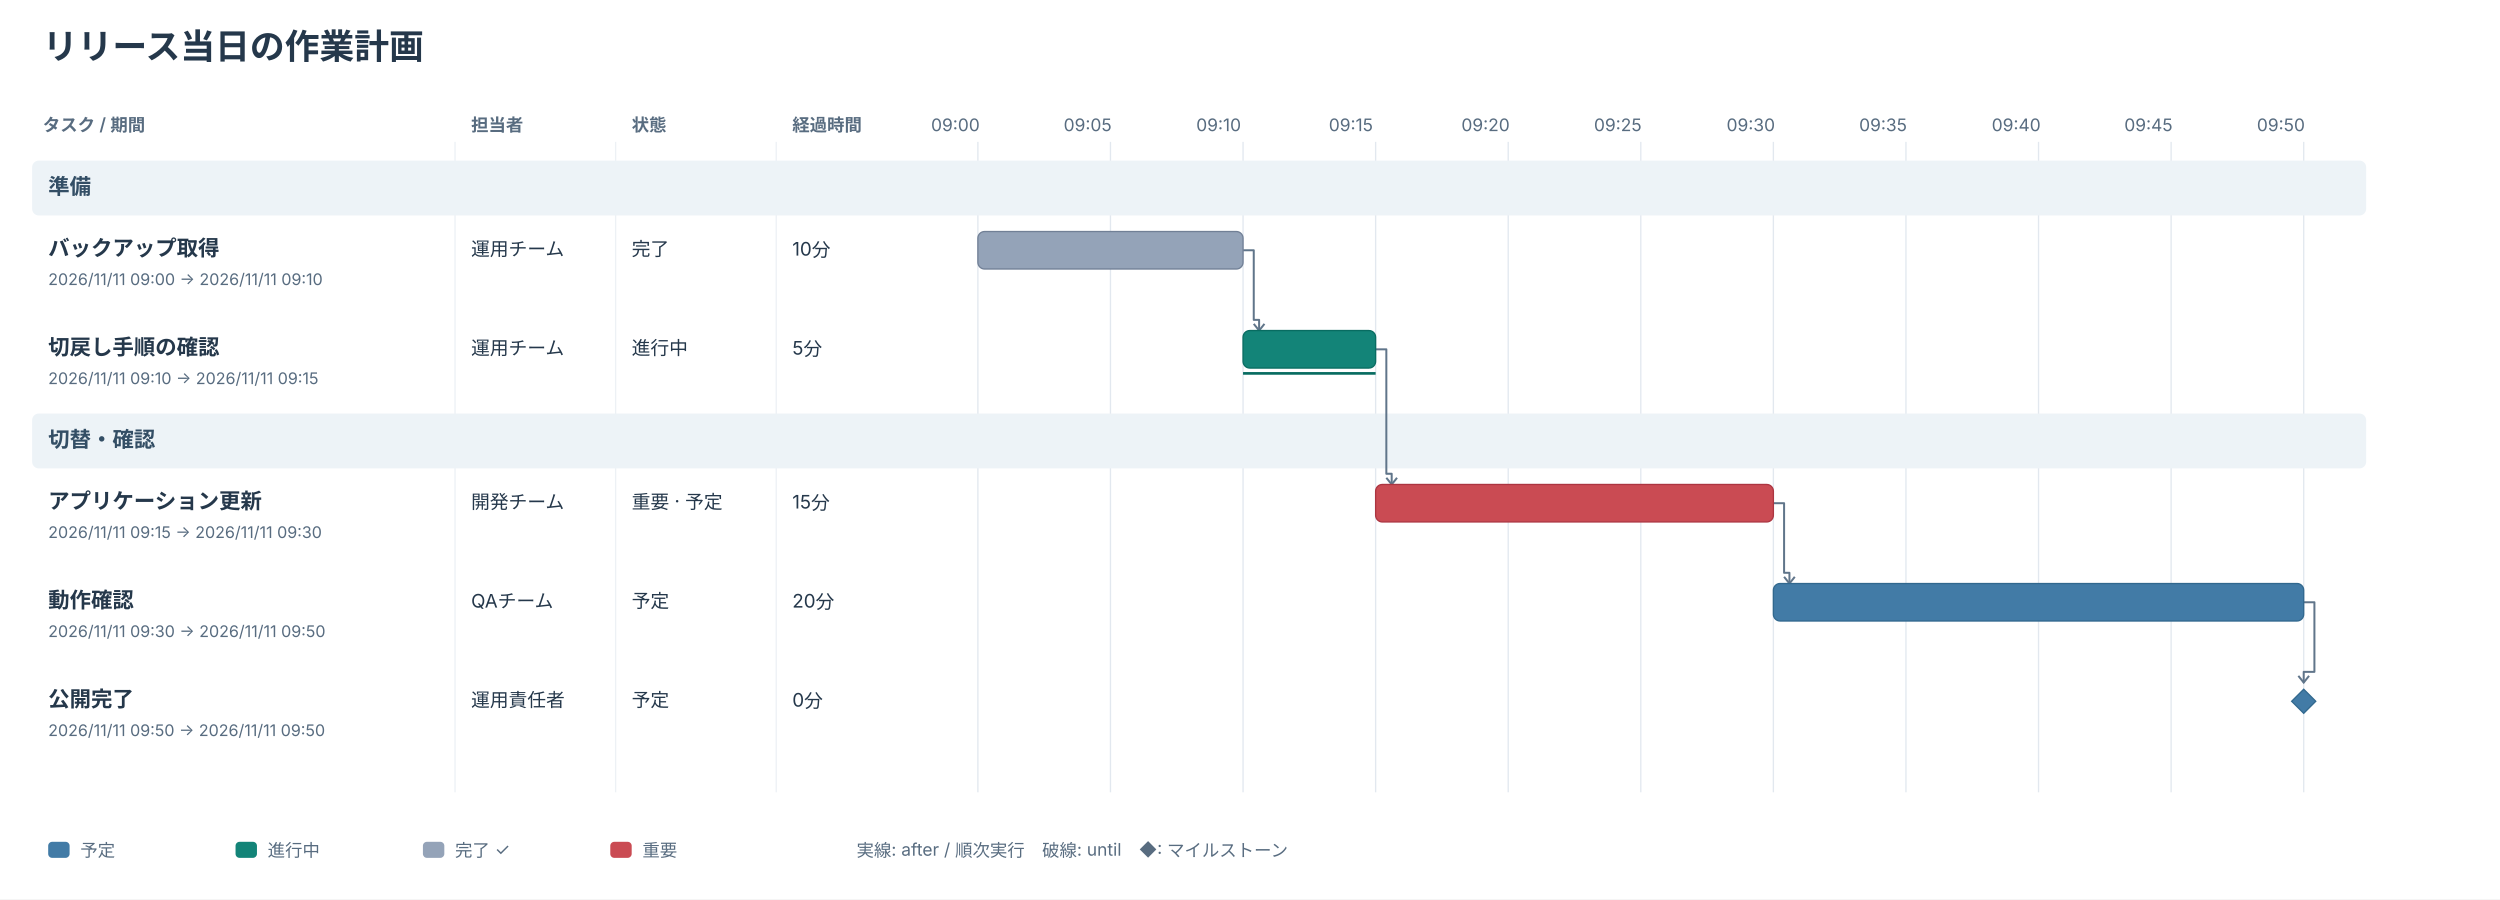
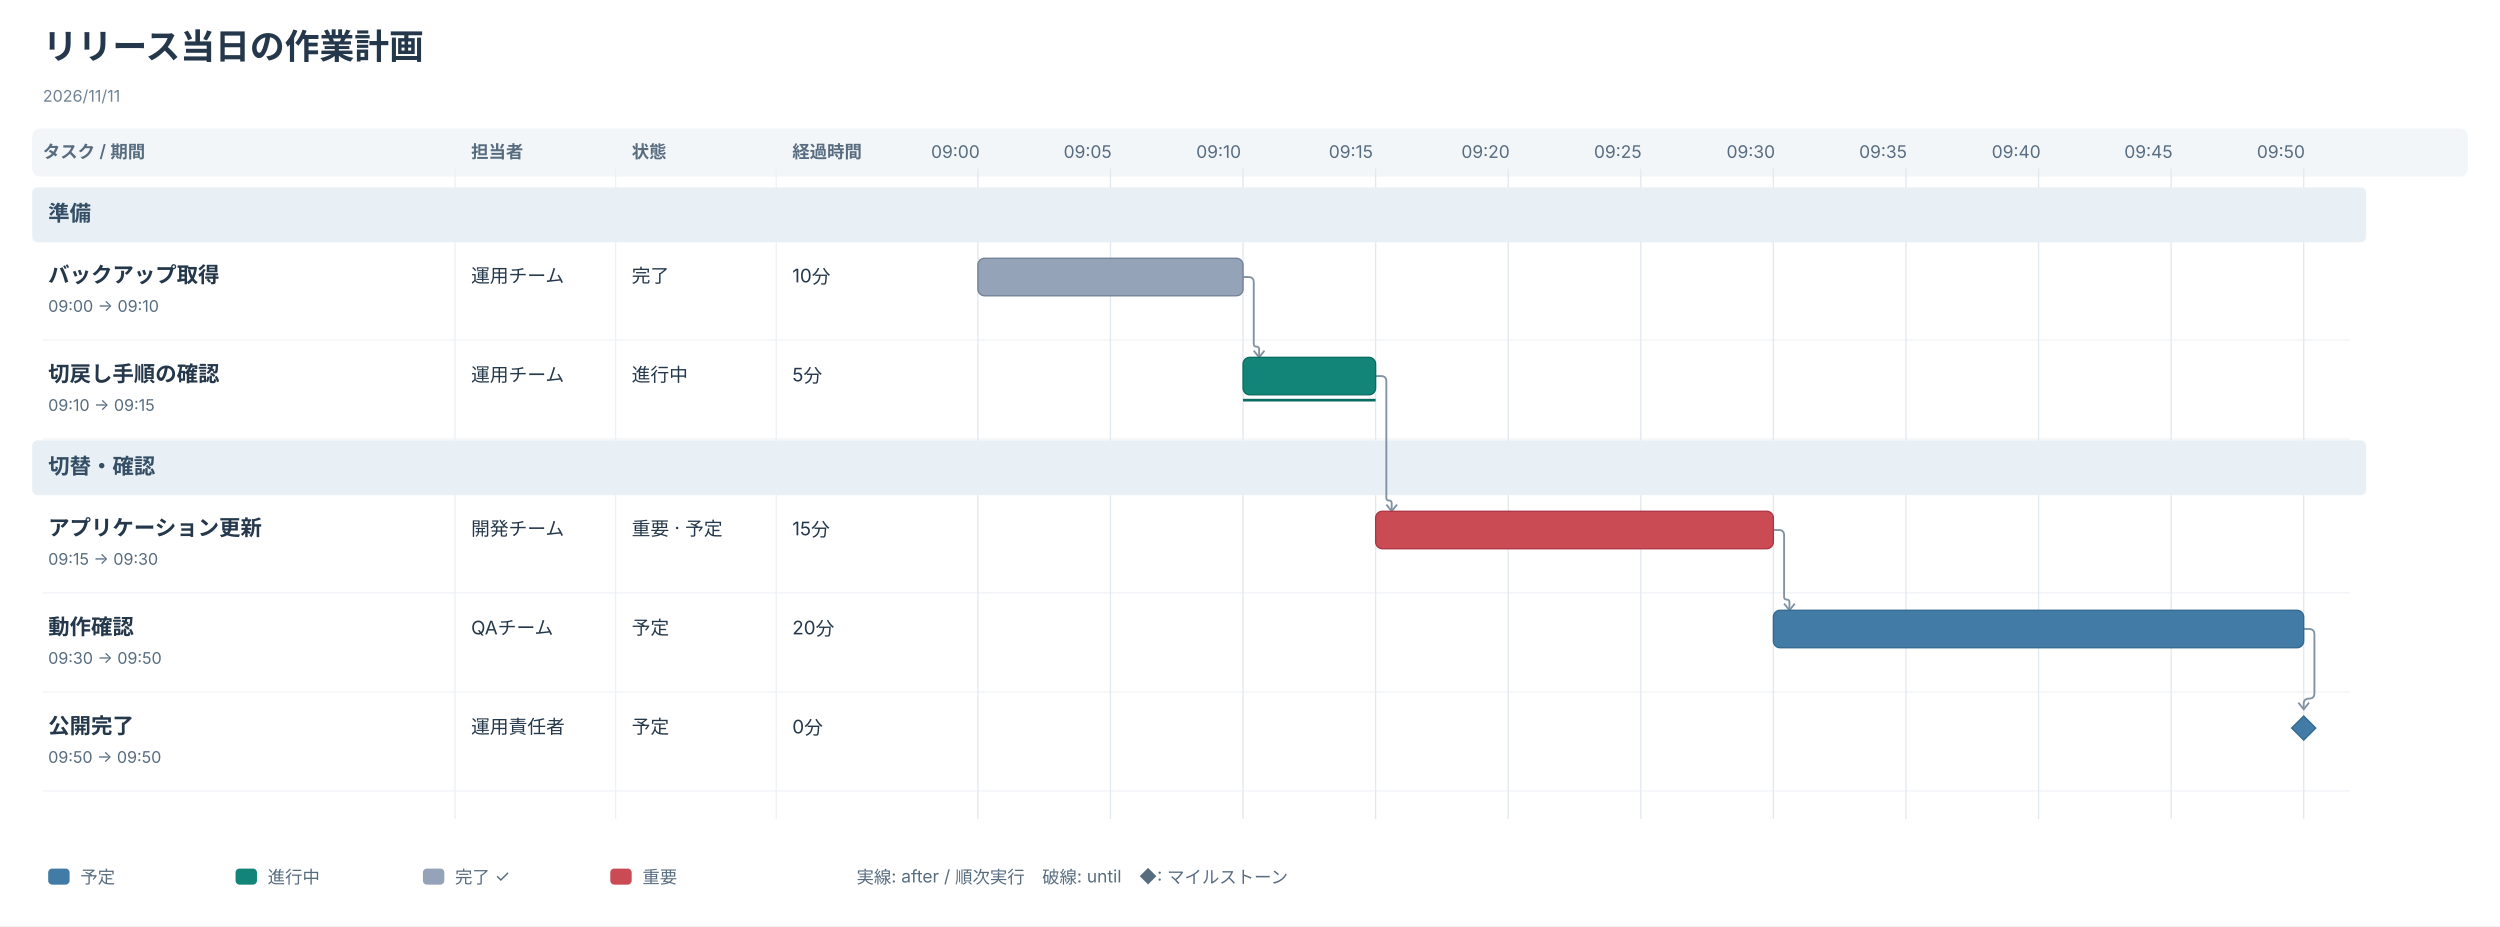
- <svg xmlns="http://www.w3.org/2000/svg" width="1868" height="672" viewBox="0 0 1868 672" role="img" aria-label="リリース当日の作業計画">
+ <svg xmlns="http://www.w3.org/2000/svg" width="1868" height="692" viewBox="0 0 1868 692" role="img" aria-label="リリース当日の作業計画">
  <rect width="100%" height="100%" fill="#fff" />
  <g font-family="Inter, &quot;Noto Sans JP&quot;, -apple-system, BlinkMacSystemFont, &quot;Segoe UI&quot;, sans-serif">
    <text x="32" y="44" font-size="26" fill="#25384b" font-weight="700">リリース当日の作業計画</text>
-     <text x="32" y="98" font-size="13" fill="#586c80" font-weight="600">タスク / 期間</text>
-     <text x="352" y="98" font-size="13" fill="#586c80" font-weight="600">担当者</text>
-     <path d="M 340 106 V 592" stroke="#edf1f5" />
-     <text x="472" y="98" font-size="13" fill="#586c80" font-weight="600">状態</text>
-     <path d="M 460 106 V 592" stroke="#edf1f5" />
-     <text x="592" y="98" font-size="13" fill="#586c80" font-weight="600">経過時間</text>
-     <path d="M 580 106 V 592" stroke="#edf1f5" />
-     <path d="M 730.673 106 V 592" stroke="#e2e8ef" />
-     <text x="695.673" y="98" font-size="13" fill="#586c80" font-weight="400">09:00</text>
-     <path d="M 829.738 106 V 592" stroke="#e2e8ef" />
-     <text x="794.738" y="98" font-size="13" fill="#586c80" font-weight="400">09:05</text>
-     <path d="M 928.804 106 V 592" stroke="#e2e8ef" />
-     <text x="893.804" y="98" font-size="13" fill="#586c80" font-weight="400">09:10</text>
-     <path d="M 1027.869 106 V 592" stroke="#e2e8ef" />
-     <text x="992.869" y="98" font-size="13" fill="#586c80" font-weight="400">09:15</text>
-     <path d="M 1126.935 106 V 592" stroke="#e2e8ef" />
-     <text x="1091.935" y="98" font-size="13" fill="#586c80" font-weight="400">09:20</text>
-     <path d="M 1226 106 V 592" stroke="#e2e8ef" />
-     <text x="1191" y="98" font-size="13" fill="#586c80" font-weight="400">09:25</text>
-     <path d="M 1325.065 106 V 592" stroke="#e2e8ef" />
-     <text x="1290.065" y="98" font-size="13" fill="#586c80" font-weight="400">09:30</text>
-     <path d="M 1424.131 106 V 592" stroke="#e2e8ef" />
-     <text x="1389.131" y="98" font-size="13" fill="#586c80" font-weight="400">09:35</text>
-     <path d="M 1523.196 106 V 592" stroke="#e2e8ef" />
-     <text x="1488.196" y="98" font-size="13" fill="#586c80" font-weight="400">09:40</text>
-     <path d="M 1622.262 106 V 592" stroke="#e2e8ef" />
-     <text x="1587.262" y="98" font-size="13" fill="#586c80" font-weight="400">09:45</text>
-     <path d="M 1721.327 106 V 592" stroke="#e2e8ef" />
-     <text x="1686.327" y="98" font-size="13" fill="#586c80" font-weight="400">09:50</text>
-     <rect x="24" y="120" width="1744" height="41" rx="5" fill="#edf3f7" />
-     <text x="36" y="145" font-size="16" fill="#334e65" font-weight="600">準備</text>
-     <rect x="24" y="309" width="1744" height="41" rx="5" fill="#edf3f7" />
-     <text x="36" y="334" font-size="16" fill="#334e65" font-weight="600">切替・確認</text>
-     <path class="archmap-edge archmap-dependency" data-from="backup" data-to="check" d="M 928.804 187 L 936.804 187 L 936.804 239 L 940.804 239 L 940.804 247" fill="none" stroke="#60758a" stroke-width="1.5" stroke-linejoin="round" />
-     <path d="M 936.804 242 L 940.804 247 L 944.804 242" fill="none" stroke="#60758a" stroke-width="1.5" />
-     <path class="archmap-edge archmap-dependency" data-from="check" data-to="deploy" d="M 1027.869 261 L 1035.869 261 L 1035.869 354 L 1039.869 354 L 1039.869 362" fill="none" stroke="#60758a" stroke-width="1.5" stroke-linejoin="round" />
-     <path d="M 1035.869 357 L 1039.869 362 L 1043.869 357" fill="none" stroke="#60758a" stroke-width="1.5" />
-     <path class="archmap-edge archmap-dependency" data-from="deploy" data-to="verify" d="M 1325.065 376 L 1333.065 376 L 1333.065 428 L 1337.065 428 L 1337.065 436" fill="none" stroke="#60758a" stroke-width="1.5" stroke-linejoin="round" />
-     <path d="M 1333.065 431 L 1337.065 436 L 1341.065 431" fill="none" stroke="#60758a" stroke-width="1.5" />
-     <path class="archmap-edge archmap-dependency" data-from="verify" data-to="release" d="M 1721.327 450 L 1729.327 450 L 1729.327 502 L 1721.327 502 L 1721.327 510" fill="none" stroke="#60758a" stroke-width="1.5" stroke-linejoin="round" />
-     <path d="M 1717.327 505 L 1721.327 510 L 1725.327 505" fill="none" stroke="#60758a" stroke-width="1.5" />
+     <text x="32" y="76" font-size="12" fill="#708295" font-weight="400">2026/11/11</text>
+     <rect x="24" y="96" width="1820" height="36" rx="6" fill="#f3f6f9" />
+     <path class="archmap-gantt-row-guide" d="M 32 254 H 1756" stroke="#f0f3f6" />
+     <path class="archmap-gantt-row-guide" d="M 32 328 H 1756" stroke="#f0f3f6" />
+     <path class="archmap-gantt-row-guide" d="M 32 443 H 1756" stroke="#f0f3f6" />
+     <path class="archmap-gantt-row-guide" d="M 32 517 H 1756" stroke="#f0f3f6" />
+     <path class="archmap-gantt-row-guide" d="M 32 591 H 1756" stroke="#f0f3f6" />
+     <text x="32" y="118" font-size="13" fill="#586c80" font-weight="600">タスク / 期間</text>
+     <text x="352" y="118" font-size="13" fill="#586c80" font-weight="600">担当者</text>
+     <path d="M 340 126 V 612" stroke="#edf1f5" />
+     <text x="472" y="118" font-size="13" fill="#586c80" font-weight="600">状態</text>
+     <path d="M 460 126 V 612" stroke="#edf1f5" />
+     <text x="592" y="118" font-size="13" fill="#586c80" font-weight="600">経過時間</text>
+     <path d="M 580 126 V 612" stroke="#edf1f5" />
+     <path d="M 730.673 126 V 612" stroke="#e2e8ef" />
+     <text x="695.673" y="118" font-size="13" fill="#586c80" font-weight="400">09:00</text>
+     <path d="M 829.738 126 V 612" stroke="#e2e8ef" />
+     <text x="794.738" y="118" font-size="13" fill="#586c80" font-weight="400">09:05</text>
+     <path d="M 928.804 126 V 612" stroke="#e2e8ef" />
+     <text x="893.804" y="118" font-size="13" fill="#586c80" font-weight="400">09:10</text>
+     <path d="M 1027.869 126 V 612" stroke="#e2e8ef" />
+     <text x="992.869" y="118" font-size="13" fill="#586c80" font-weight="400">09:15</text>
+     <path d="M 1126.935 126 V 612" stroke="#e2e8ef" />
+     <text x="1091.935" y="118" font-size="13" fill="#586c80" font-weight="400">09:20</text>
+     <path d="M 1226 126 V 612" stroke="#e2e8ef" />
+     <text x="1191" y="118" font-size="13" fill="#586c80" font-weight="400">09:25</text>
+     <path d="M 1325.065 126 V 612" stroke="#e2e8ef" />
+     <text x="1290.065" y="118" font-size="13" fill="#586c80" font-weight="400">09:30</text>
+     <path d="M 1424.131 126 V 612" stroke="#e2e8ef" />
+     <text x="1389.131" y="118" font-size="13" fill="#586c80" font-weight="400">09:35</text>
+     <path d="M 1523.196 126 V 612" stroke="#e2e8ef" />
+     <text x="1488.196" y="118" font-size="13" fill="#586c80" font-weight="400">09:40</text>
+     <path d="M 1622.262 126 V 612" stroke="#e2e8ef" />
+     <text x="1587.262" y="118" font-size="13" fill="#586c80" font-weight="400">09:45</text>
+     <path d="M 1721.327 126 V 612" stroke="#e2e8ef" />
+     <text x="1686.327" y="118" font-size="13" fill="#586c80" font-weight="400">09:50</text>
+     <rect x="24" y="140" width="1744" height="41" rx="4" fill="#e9f0f5" />
+     <text x="36" y="165" font-size="16" fill="#334e65" font-weight="600">準備</text>
+     <rect x="24" y="329" width="1744" height="41" rx="4" fill="#e9f0f5" />
+     <text x="36" y="354" font-size="16" fill="#334e65" font-weight="600">切替・確認</text>
+     <path class="archmap-edge archmap-dependency" data-from="backup" data-to="check" d="M 928.804 207 L 932.804 207 Q 936.804 207 936.804 211 L 936.804 257 Q 936.804 259 938.804 259 L 938.804 259 Q 940.804 259 940.804 261 L 940.804 267" fill="none" stroke="#8193a3" stroke-width="1.4" stroke-linejoin="round" />
+     <path d="M 936.804 262 L 940.804 267 L 944.804 262" fill="none" stroke="#8193a3" stroke-width="1.4" />
+     <path class="archmap-edge archmap-dependency" data-from="check" data-to="deploy" d="M 1027.869 281 L 1031.869 281 Q 1035.869 281 1035.869 285 L 1035.869 372 Q 1035.869 374 1037.869 374 L 1037.869 374 Q 1039.869 374 1039.869 376 L 1039.869 382" fill="none" stroke="#8193a3" stroke-width="1.4" stroke-linejoin="round" />
+     <path d="M 1035.869 377 L 1039.869 382 L 1043.869 377" fill="none" stroke="#8193a3" stroke-width="1.4" />
+     <path class="archmap-edge archmap-dependency" data-from="deploy" data-to="verify" d="M 1325.065 396 L 1329.065 396 Q 1333.065 396 1333.065 400 L 1333.065 446 Q 1333.065 448 1335.065 448 L 1335.065 448 Q 1337.065 448 1337.065 450 L 1337.065 456" fill="none" stroke="#8193a3" stroke-width="1.4" stroke-linejoin="round" />
+     <path d="M 1333.065 451 L 1337.065 456 L 1341.065 451" fill="none" stroke="#8193a3" stroke-width="1.4" />
+     <path class="archmap-edge archmap-dependency" data-from="verify" data-to="release" d="M 1721.327 470 L 1725.327 470 Q 1729.327 470 1729.327 474 L 1729.327 518 Q 1729.327 522 1725.327 522 L 1725.327 522 Q 1721.327 522 1721.327 526 L 1721.327 530" fill="none" stroke="#8193a3" stroke-width="1.4" stroke-linejoin="round" />
+     <path d="M 1717.327 525 L 1721.327 530 L 1725.327 525" fill="none" stroke="#8193a3" stroke-width="1.4" />
    <g class="archmap-node archmap-gantt-task" data-node="backup">
-       <text x="36" y="191" font-size="16" fill="#25384b" font-weight="600">バックアップ取得</text>
-       <text x="36" y="213" font-size="12" fill="#586c80" font-weight="400">2026/11/11 09:00 → 2026/11/11 09:10</text>
+       <text x="36" y="211" font-size="16" fill="#25384b" font-weight="600">バックアップ取得</text>
+       <text x="36" y="233" font-size="12" fill="#586c80" font-weight="400">09:00 → 09:10</text>
      <g class="archmap-gantt-cell" data-column="owner">
-         <text x="352" y="191" font-size="14" fill="#25384b" font-weight="400">運用チーム</text>
+         <text x="352" y="211" font-size="14" fill="#25384b" font-weight="400">運用チーム</text>
      </g>
      <g class="archmap-gantt-cell" data-column="status">
-         <text x="472" y="191" font-size="14" fill="#25384b" font-weight="400">完了</text>
+         <text x="472" y="211" font-size="14" fill="#25384b" font-weight="400">完了</text>
      </g>
      <g class="archmap-gantt-cell" data-column="duration">
-         <text x="592" y="191" font-size="14" fill="#25384b" font-weight="400">10分</text>
+         <text x="592" y="211" font-size="14" fill="#25384b" font-weight="400">10分</text>
      </g>
-       <rect class="archmap-gantt-bar" x="730.673" y="173" width="198.131" height="28" rx="5" fill="#94a3b8" stroke="#718096" />
+       <rect class="archmap-gantt-bar" x="730.673" y="193" width="198.131" height="28" rx="5" fill="#94a3b8" stroke="#718096" />
    </g>
    <g class="archmap-node archmap-gantt-task" data-node="check">
-       <text x="36" y="265" font-size="16" fill="#25384b" font-weight="600">切戻し手順の確認</text>
-       <text x="36" y="287" font-size="12" fill="#586c80" font-weight="400">2026/11/11 09:10 → 2026/11/11 09:15</text>
+       <text x="36" y="285" font-size="16" fill="#25384b" font-weight="600">切戻し手順の確認</text>
+       <text x="36" y="307" font-size="12" fill="#586c80" font-weight="400">09:10 → 09:15</text>
      <g class="archmap-gantt-cell" data-column="owner">
-         <text x="352" y="265" font-size="14" fill="#25384b" font-weight="400">運用チーム</text>
+         <text x="352" y="285" font-size="14" fill="#25384b" font-weight="400">運用チーム</text>
      </g>
      <g class="archmap-gantt-cell" data-column="status">
-         <text x="472" y="265" font-size="14" fill="#25384b" font-weight="400">進行中</text>
+         <text x="472" y="285" font-size="14" fill="#25384b" font-weight="400">進行中</text>
      </g>
      <g class="archmap-gantt-cell" data-column="duration">
-         <text x="592" y="265" font-size="14" fill="#25384b" font-weight="400">5分</text>
+         <text x="592" y="285" font-size="14" fill="#25384b" font-weight="400">5分</text>
      </g>
-       <rect class="archmap-gantt-bar" x="928.804" y="247" width="99.065" height="28" rx="5" fill="#138478" stroke="#086c61" />
-       <path d="M 928.804 279 h 99.065" stroke="#086c61" stroke-width="2" />
+       <rect class="archmap-gantt-bar" x="928.804" y="267" width="99.065" height="28" rx="5" fill="#138478" stroke="#086c61" />
+       <path d="M 928.804 299 h 99.065" stroke="#086c61" stroke-width="2" />
    </g>
    <g class="archmap-node archmap-gantt-task" data-node="deploy">
-       <text x="36" y="380" font-size="16" fill="#25384b" font-weight="600">アプリケーション更新</text>
-       <text x="36" y="402" font-size="12" fill="#586c80" font-weight="400">2026/11/11 09:15 → 2026/11/11 09:30</text>
+       <text x="36" y="400" font-size="16" fill="#25384b" font-weight="600">アプリケーション更新</text>
+       <text x="36" y="422" font-size="12" fill="#586c80" font-weight="400">09:15 → 09:30</text>
      <g class="archmap-gantt-cell" data-column="owner">
-         <text x="352" y="380" font-size="14" fill="#25384b" font-weight="400">開発チーム</text>
+         <text x="352" y="400" font-size="14" fill="#25384b" font-weight="400">開発チーム</text>
      </g>
      <g class="archmap-gantt-cell" data-column="status">
-         <text x="472" y="380" font-size="14" fill="#25384b" font-weight="400">重要 · 予定</text>
+         <text x="472" y="400" font-size="14" fill="#25384b" font-weight="400">重要 · 予定</text>
      </g>
      <g class="archmap-gantt-cell" data-column="duration">
-         <text x="592" y="380" font-size="14" fill="#25384b" font-weight="400">15分</text>
+         <text x="592" y="400" font-size="14" fill="#25384b" font-weight="400">15分</text>
      </g>
-       <rect class="archmap-gantt-bar" x="1027.869" y="362" width="297.196" height="28" rx="5" fill="#ca4b53" stroke="#ac3541" />
+       <rect class="archmap-gantt-bar" x="1027.869" y="382" width="297.196" height="28" rx="5" fill="#ca4b53" stroke="#ac3541" />
    </g>
    <g class="archmap-node archmap-gantt-task" data-node="verify">
-       <text x="36" y="454" font-size="16" fill="#25384b" font-weight="600">動作確認</text>
-       <text x="36" y="476" font-size="12" fill="#586c80" font-weight="400">2026/11/11 09:30 → 2026/11/11 09:50</text>
+       <text x="36" y="474" font-size="16" fill="#25384b" font-weight="600">動作確認</text>
+       <text x="36" y="496" font-size="12" fill="#586c80" font-weight="400">09:30 → 09:50</text>
      <g class="archmap-gantt-cell" data-column="owner">
-         <text x="352" y="454" font-size="14" fill="#25384b" font-weight="400">QAチーム</text>
+         <text x="352" y="474" font-size="14" fill="#25384b" font-weight="400">QAチーム</text>
      </g>
      <g class="archmap-gantt-cell" data-column="status">
-         <text x="472" y="454" font-size="14" fill="#25384b" font-weight="400">予定</text>
+         <text x="472" y="474" font-size="14" fill="#25384b" font-weight="400">予定</text>
      </g>
      <g class="archmap-gantt-cell" data-column="duration">
-         <text x="592" y="454" font-size="14" fill="#25384b" font-weight="400">20分</text>
+         <text x="592" y="474" font-size="14" fill="#25384b" font-weight="400">20分</text>
      </g>
-       <rect class="archmap-gantt-bar" x="1325.065" y="436" width="396.262" height="28" rx="5" fill="#427ba6" stroke="#31688e" />
+       <rect class="archmap-gantt-bar" x="1325.065" y="456" width="396.262" height="28" rx="5" fill="#427ba6" stroke="#31688e" />
    </g>
    <g class="archmap-node archmap-gantt-task" data-node="release">
-       <text x="36" y="528" font-size="16" fill="#25384b" font-weight="600">公開完了</text>
-       <text x="36" y="550" font-size="12" fill="#586c80" font-weight="400">2026/11/11 09:50 → 2026/11/11 09:50</text>
+       <text x="36" y="548" font-size="16" fill="#25384b" font-weight="600">公開完了</text>
+       <text x="36" y="570" font-size="12" fill="#586c80" font-weight="400">09:50 → 09:50</text>
      <g class="archmap-gantt-cell" data-column="owner">
-         <text x="352" y="528" font-size="14" fill="#25384b" font-weight="400">運用責任者</text>
+         <text x="352" y="548" font-size="14" fill="#25384b" font-weight="400">運用責任者</text>
      </g>
      <g class="archmap-gantt-cell" data-column="status">
-         <text x="472" y="528" font-size="14" fill="#25384b" font-weight="400">予定</text>
+         <text x="472" y="548" font-size="14" fill="#25384b" font-weight="400">予定</text>
      </g>
      <g class="archmap-gantt-cell" data-column="duration">
-         <text x="592" y="528" font-size="14" fill="#25384b" font-weight="400">0分</text>
+         <text x="592" y="548" font-size="14" fill="#25384b" font-weight="400">0分</text>
      </g>
-       <path class="archmap-gantt-milestone" d="M 1721.327 515 l 9 9 -9 9 -9 -9 Z" fill="#427ba6" stroke="#31688e" />
+       <path class="archmap-gantt-milestone" d="M 1721.327 535 l 9 9 -9 9 -9 -9 Z" fill="#427ba6" stroke="#31688e" />
    </g>
-     <rect x="36" y="629" width="16" height="12" rx="3" fill="#427ba6" />
-     <text x="60" y="640" font-size="13" fill="#586c80" font-weight="400">予定</text>
-     <rect x="176" y="629" width="16" height="12" rx="3" fill="#138478" />
-     <text x="200" y="640" font-size="13" fill="#586c80" font-weight="400">進行中</text>
-     <rect x="316" y="629" width="16" height="12" rx="3" fill="#94a3b8" />
-     <text x="340" y="640" font-size="13" fill="#586c80" font-weight="400">完了 ✓</text>
-     <rect x="456" y="629" width="16" height="12" rx="3" fill="#ca4b53" />
-     <text x="480" y="640" font-size="13" fill="#586c80" font-weight="400">重要</text>
-     <text x="640" y="640" font-size="13" fill="#586c80" font-weight="400">実線: after / 順次実行　破線: until　◆: マイルストーン</text>
+     <rect x="36" y="649" width="16" height="12" rx="3" fill="#427ba6" />
+     <text x="60" y="660" font-size="13" fill="#586c80" font-weight="400">予定</text>
+     <rect x="176" y="649" width="16" height="12" rx="3" fill="#138478" />
+     <text x="200" y="660" font-size="13" fill="#586c80" font-weight="400">進行中</text>
+     <rect x="316" y="649" width="16" height="12" rx="3" fill="#94a3b8" />
+     <text x="340" y="660" font-size="13" fill="#586c80" font-weight="400">完了 ✓</text>
+     <rect x="456" y="649" width="16" height="12" rx="3" fill="#ca4b53" />
+     <text x="480" y="660" font-size="13" fill="#586c80" font-weight="400">重要</text>
+     <text x="640" y="660" font-size="13" fill="#586c80" font-weight="400">実線: after / 順次実行　破線: until　◆: マイルストーン</text>
  </g>
</svg>
